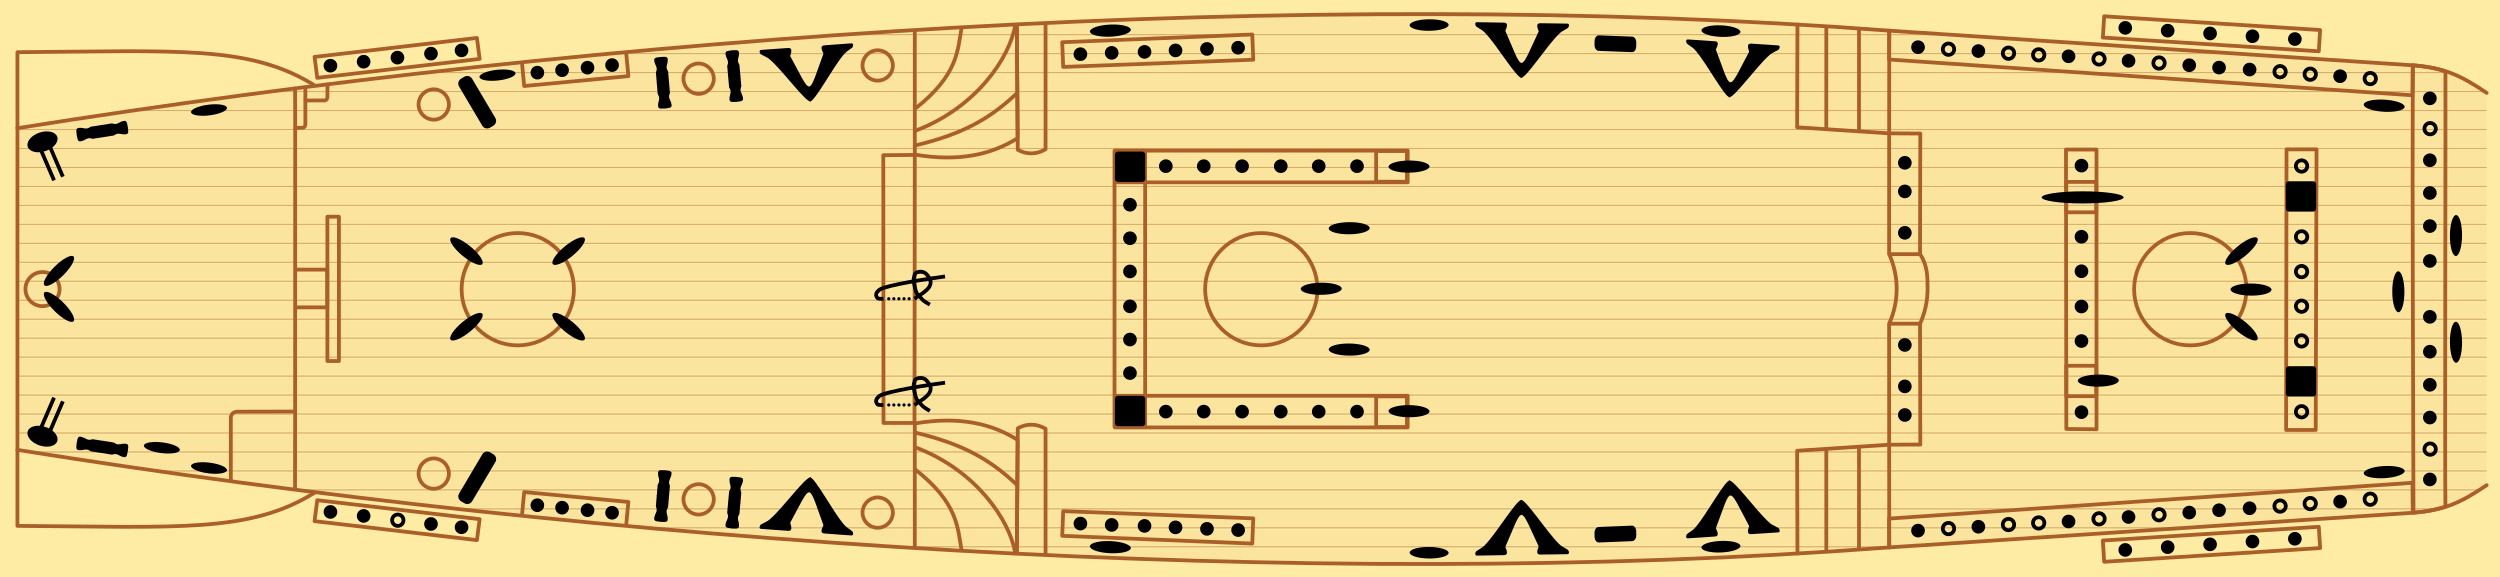
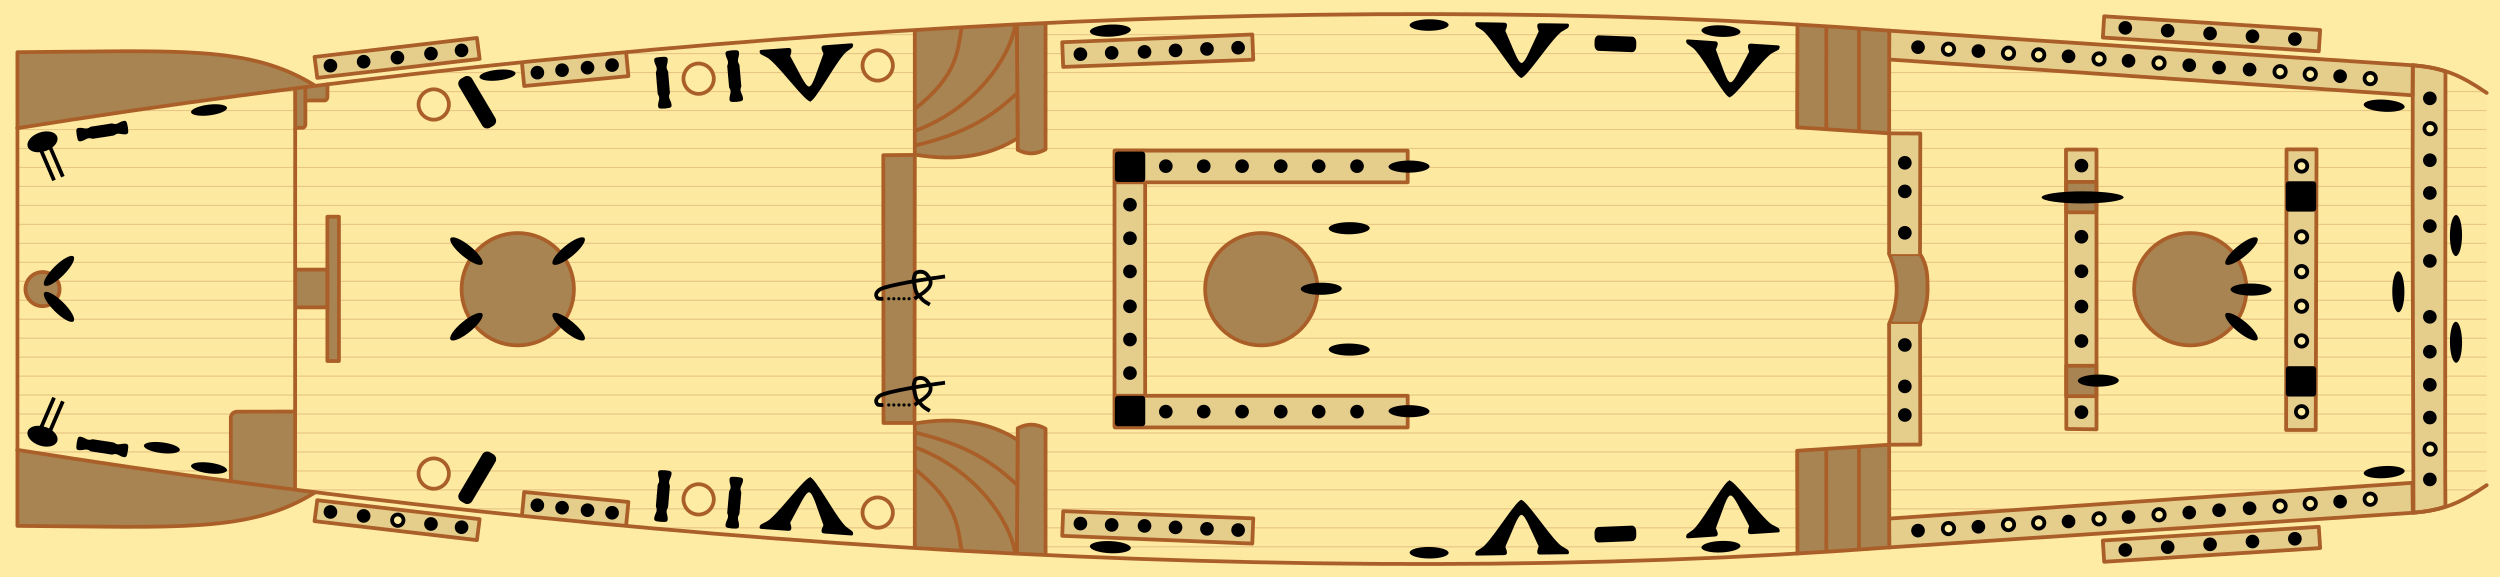
<svg xmlns="http://www.w3.org/2000/svg" xmlns:ns2="https://github.com/jolaf/rigging" xmlns:xlink="http://www.w3.org/1999/xlink" version="1.1" viewBox="1 -24 659 152">
  <style>/* */
-   &lt;/style&gt;
-     #background {
+     #background, #pinhole, #pipe {
      fill: #ffeca4;
    }
-     #drawing {
+     #drawing, #wood g {
      color: #aa5f28;
    }
-     #wood {
-       fill: #aa5f28;
-       opacity: 0.5;
+     #wood g {
+       opacity: 0.3;
+     }
+     .solid {
+       fill: #a78452;
+     }
+     .rail {
+       fill: #e5cd8c;
    }
    /* */</style>
  <defs>
-     <pattern id="wood" width="5" height="5" fill="#aa5f28" opacity=".5" patternUnits="userSpaceOnUse" viewBox="0,0,100,100">
-       <rect width="100" height="5" />
-       <rect y="5" width="100" height="95" opacity=".1" />
+     <pattern id="wood" width="5" height="5" patternUnits="userSpaceOnUse" viewBox="0,0,100,100">
+       <g fill="currentColor">
+         <rect width="100" height="5" />
+         <rect y="5" width="100" height="95" opacity=".1" />
+       </g>
    </pattern>
    <rect id="deckMask" x="277.27" y="-.809" width="220.71" height="146.64" fill="currentColor" />
    <g id="mastMask" stroke="currentColor">
      <path d="m425.11 59.525 26.5 26.5z" />
      <path d="m451.61 59.525-26.5 26.5z" />
    </g>
-     <circle id="pipe" cx="160.87" cy="398.09" r="4" fill="none" stroke="currentColor" />
+     <circle id="pipe" cx="160.87" cy="398.09" r="4" fill="#ffeca4" stroke="currentColor" />
    <circle id="pin" class="aura" transform="rotate(-8.2973)" cx="567.54" cy="28.152" r="1.8" fill="currentColor" />
-     <circle id="pinhole" transform="rotate(-8.2973)" cx="607.21" cy="138.78" r="1.5" fill="none" stroke="currentColor" />
+     <circle id="pinhole" transform="rotate(-8.2973)" cx="607.21" cy="138.78" r="1.5" fill="#ffeca4" stroke="currentColor" />
    <ellipse id="cleat" class="aura" transform="rotate(89.51)" cx="3.721" cy="-575.37" rx="1.6" ry="5.4" fill="currentColor" />
    <rect id="lcleat" class="aura" x="396.5" y="72.319" width="4" height="15" ry="1.5" fill="currentColor" />
    <g id="xcleat" class="aura" fill="currentColor">
      <path id="quarterXcleat" class="aura" d="m42.185 13.735s-0.026-2.038-2e-3 -2.905c0.159-0.415 0.29-0.647 0.302-0.946 0.032-0.761-0.407-1.191-0.467-2.117-0.053-0.814 0.29-0.934 1.872-0.926v6.893z" />
      <use transform="matrix(-1,0,0,1,87.6,0)" xlink:href="#quarterXcleat" />
      <use transform="matrix(1,0,0,-1,0,27.3)" xlink:href="#quarterXcleat" />
      <use transform="rotate(180,43.8,13.65)" xlink:href="#quarterXcleat" />
    </g>
    <g id="kevel" class="aura" fill="currentColor">
      <path id="halfKevel" d="m426.56 44.452c0.605 1.201 1.081 2.305 1.819 2.399v3.896c-1.297 0.164-6.502-8.282-9.737-11.618-0.74-0.763-0.818-0.717-2.433-1.725-0.222-0.138-0.607-1.137 0.142-1.153 2.121-0.047 4.926 0.037 7.099 0.007 1.56-0.021 0.44 1.911 0.425 2.168" />
      <use transform="matrix(-1,0,0,1,856.54,0)" xlink:href="#halfKevel" />
    </g>
    <rect id="fist" class="aura" x="287.16" y="40.706" width="8" height="8" rx=".8" ry=".8" fill="currentColor" />
    <g id="tackle" class="aura" fill="currentColor">
      <path id="halfTackle" d="m633.92 129.82 0.918 0.396-3.977 9.219-0.918-0.396z" />
      <use transform="translate(-2.3281 -.96875)" xlink:href="#halfTackle" />
      <ellipse transform="matrix(-.94693 -.32143 -.32143 .94693 0 0)" cx="-640.38" cy="-70.366" rx="4.104" ry="2.557" />
    </g>
    <g id="knot" class="aura" fill="currentColor">
      <g fill-opacity="0">
        <rect x="662.21" y="352.48" width="11.369" height="3.748" />
        <rect x="670.88" y="349.13" width="3.123" height="7.121" />
        <rect x="673.19" y="349.88" width="1.812" height="6.996" />
      </g>
      <path d="m678.69 349.36c-2.013 0.246-5.878 0.818-9.482 1.478-1.802 0.33-3.537 0.682-4.945 1.029-1.408 0.347-2.446 0.644-3.053 1.043l-0.018 0.012-0.016 0.014c-0.479 0.375-0.88 0.793-1.043 1.336-0.163 0.543 0.01 1.177 0.482 1.674l0.031 0.033 0.035 0.025c0.22 0.163 0.398 0.178 0.588 0.205 0.19 0.027 0.386 0.035 0.57 0.037 0.368 5e-3 0.691-0.019 0.691-0.019l-0.076-0.998s-0.288 0.022-0.604 0.018c-0.158-2e-3 -0.32-0.01-0.441-0.027-0.081-0.011-0.077-0.012-0.09-0.014-0.241-0.274-0.291-0.445-0.23-0.646 0.064-0.214 0.307-0.516 0.688-0.818 0.306-0.197 1.359-0.564 2.725-0.9 1.375-0.339 3.095-0.689 4.885-1.018 3.58-0.656 7.443-1.228 9.424-1.471z" />
      <path d="m672.42 348.1c-0.465-0.022-0.923 0.066-1.311 0.229-0.408 0.171-0.686 0.499-0.809 0.811-0.122 0.312-0.151 0.585-0.234 0.865-0.144 0.483-0.088 1.007-0.01 1.543 0.078 0.536 0.2 1.065 0.285 1.428 0.17 0.724 0.285 1.148 0.66 1.758 0.024 0.038 0.07 0.067 0.096 0.105-0.209 0.132-0.688 0.469-0.688 0.469l0.521 0.854s0.573-0.406 0.85-0.58c0.302 0.324 0.563 0.688 0.873 0.947 0.652 0.547 1.848 1.191 1.848 1.191l0.482-0.877s-1.221-0.689-1.688-1.08c-0.256-0.214-0.442-0.485-0.691-0.746 0.434-0.293 0.655-0.394 0.979-0.668 0.496-0.421 1.126-0.912 1.475-1.568 0.289-0.544 0.46-1.089 0.369-1.754-0.061-0.444-0.291-0.879-0.586-1.33-0.295-0.451-0.648-0.883-1.068-1.164-0.415-0.278-0.888-0.41-1.353-0.432zm-0.924 1.15c0.448-0.188 1.275-0.186 1.721 0.111 0.218 0.146 0.544 0.506 0.789 0.881 0.245 0.374 0.415 0.798 0.432 0.918 0.063 0.463-0.011 0.678-0.262 1.15-0.191 0.359-0.738 0.847-1.24 1.273-0.288 0.245-0.563 0.39-1.016 0.693-0.014-0.022-0.051-0.047-0.064-0.068-0.323-0.525-0.37-0.744-0.539-1.463-0.084-0.359-0.2-0.864-0.27-1.344-0.07-0.48-0.071-0.953-0.023-1.113 0.108-0.363 0.153-0.643 0.209-0.785 0.056-0.142 0.06-0.168 0.264-0.254z" />
      <circle id="knotDot" cx="663.91" cy="355.73" r=".426" />
      <use transform="translate(1.34)" xlink:href="#knotDot" />
      <use transform="translate(2.68)" xlink:href="#knotDot" />
      <use transform="translate(4.02)" xlink:href="#knotDot" />
      <use transform="translate(5.36)" xlink:href="#knotDot" />
    </g>
  </defs>
  <g id="background" fill="#ffeca4">
    <rect x="-20" y="-140" width="720" height="370" />
  </g>
  <g id="drawing" color="#aa5f28" fill="none" stroke="currentColor">
    <path d="m656.48 0.485c-6.981-4.721-11.28-6.631-19.468-7.271l-138.01-9.13c-153.64-11.654-338.82 0.984-493.41 25.704v84.791c154.59 24.719 339.77 37.357 493.41 25.703l138.01-9.13c8.188-0.64 12.488-2.55 19.468-7.271" fill="url(#wood)" stroke="none" />
    <path class="rail" d="m645.62-5.151c-3.61-1.336-8.604-1.635-8.604-1.635-0.16 38.87 0.115 82.335 0.176 117.9 0 0 3.932-0.108 8.424-1.564-0.182-8.555 0.077-111.18 4e-3 -114.71h-2.6e-4" stroke-linejoin="round" />
    <path class="rail" d="m603.73 15.378h7.908l-0.217 73.963h-7.8l0.108-73.963" stroke-linecap="round" stroke-linejoin="round" />
    <circle class="solid" cx="578.36" cy="52.238" r="14.805" />
    <path class="rail" d="m545.59 15.428h8.047v73.736l-7.955-0.091-0.091-73.645" stroke-linecap="round" stroke-linejoin="round" />
    <path class="solid" d="m507.13 61.323c1.304-2.876 1.979-5.997 1.979-9.164 1e-5 -3.167-0.013-6.268-1.989-9.164h-8.138c1.304 2.876 1.979 5.997 1.979 9.164 0 3.167-0.675 6.288-1.979 9.164l8.147-3e-5" stroke-linecap="round" stroke-linejoin="round" />
    <circle class="solid " cx="333.48" cy="52.238" r="14.805" />
    <path class="rail" d="m302.86 88.464h-8.075v-72.72h8.075v72.72" stroke-linejoin="round" />
    <path class="solid" d="m242.14 16.839-8.306 0.069c-4e-3 16.806 0.062 53.776 0.058 70.582h8.168c4e-3 -16.806 0.076-53.845 0.08-70.651v-5e-5" stroke-linejoin="round" />
    <circle class="solid" cx="137.48" cy="52.238" r="14.805" />
    <rect class="solid" x="87.298" y="33.13" width="3.041" height="38.031" stroke-linejoin="round" />
-     <path d="m78.789 47.072h8.482v9.949h-8.482" />
+     <path class="solid" d="m78.789 47.072h8.482v9.949h-8.482" fill="#a78452" />
    <path class="solid" d="m87.327-1.708-0.031 3.419c-0.175 0.713-0.438 0.672-0.685 0.766l-5.121 0.009 0.005 6.425c-0.175 0.713-0.438 0.672-0.685 0.766l-1.999 0.035-0.023-10.387" stroke-linecap="round" stroke-linejoin="round" />
    <path d="m81.491 2.486v-3.563" stroke-linejoin="round" />
    <path d="m78.795 84.486 0.017-74.774" />
    <path class="solid" d="m61.845 102.71v-16.814c0.389-1.278 0.973-1.205 1.523-1.374l15.427-0.037-0.025 20.438" stroke-linecap="round" stroke-linejoin="round" />
    <circle class="solid" cx="12.204" cy="52.207" r="4.495" />
    <path d="m5.599 9.788v84.804" stroke-linecap="round" stroke-width=".991" />
    <g id="portDrawing">
      <path class="rail" d="m499-15.916 138.01 9.13-0.082 7.903-137.97-9.434 0.044-7.599" stroke-linejoin="round" />
      <rect class="rail" transform="matrix(.99798 .063452 -.063107 .99801 -36.919 -388.23)" x="614.66" y="330.18" width="57.042" height="5.615" fill-rule="evenodd" stroke-linecap="round" stroke-linejoin="round" stroke-miterlimit="0" stroke-width="1.002" />
      <rect class="solid" x="545.68" y="23.952" width="7.895" height="8.012" stroke-linejoin="round" />
      <path class="rail" d="m498.97 42.996 0.013-31.846 8.207 0.049-0.072 31.797" stroke-linejoin="round" />
      <path class="solid" d="m474.81-17.515-0.083 27.074 24.254 1.59 0.023-27.065" fill-rule="evenodd" stroke-linecap="round" stroke-linejoin="round" />
      <path d="m491.03 11.003v-27.13" />
      <path d="m482.41 10.058 6e-3 -26.716" />
      <rect class="solid" x="363.75" y="15.795" width="8.109" height="8.109" stroke-linejoin="round" />
      <rect class="rail" x="294.88" y="15.715" width="77.184" height="8.348" stroke-linejoin="round" />
      <path class="rail" d="m281-12.863 50.101-2.045s0.262 6.643 0.262 6.643l-50.107 1.907s-0.256-6.505-0.256-6.505" stroke-linecap="round" stroke-linejoin="round" />
      <g stroke-linejoin="round">
        <path class="solid" d="m269.03-17.595s0.253 33.082 0.253 33.082c2.441 1.306 4.882 1.261 7.324-0.126v-33.335" />
        <path class="solid" d="m242.14-15.905v32.655c11.722 2.006 20.363-0.062 27.109-4.348l-0.214-29.641" />
        <path d="m242.15 14.372c12.578-3.001 19.671-7.006 26.788-13.682" stroke-linecap="round" />
        <path d="m242.14 10.516c16.006-5.946 25.097-19.221 26.516-28.111" />
        <path d="m242.07 4.779c11.483-8.995 11.331-15.34 12.443-21.742" />
      </g>
      <use x="71.491" y="-404.834" width="100%" height="100%" xlink:href="#pipe" />
      <use x="24.287" y="-401.346" width="100%" height="100%" xlink:href="#pipe" />
      <use x="-45.537" y="-394.546" width="100%" height="100%" xlink:href="#pipe" />
-       <path d="m166.06-10.062s0.583 6.126 0.583 6.126l-27.469 2.614s-0.583-6.126-0.583-6.126" stroke-linejoin="round" />
+       <path class="rail" d="m166.06-10.062s0.583 6.126 0.583 6.126l-27.469 2.614s-0.583-6.126-0.583-6.126" stroke-linejoin="round" />
      <rect class="rail" transform="matrix(.99324 -.11605 .1289 .99166 0 0)" x="84.382" y=".8" width="43.093" height="5.574" ry="0" stroke-linejoin="round" stroke-width="1" />
      <path class="solid" d="m5.599 9.788-0.007-20.032c42.219-0.257 61.235-1.949 78.382 8.79" fill-rule="evenodd" stroke-linejoin="round" />
      <path d="m5.599 9.788c154.59-24.72 339.77-37.357 493.41-25.704m138.01 9.13c8.188 0.64 12.488 2.55 19.468 7.271" stroke-linecap="round" />
    </g>
    <use id="starboardDrawing" transform="matrix(1 0 0 -1 0 104.38)" width="100%" height="100%" xlink:href="#portDrawing" />
  </g>
  <g display="none">
    <g id="deckMasks">
      <use class="deckMask" transform="matrix(.71785 0 0 1 299.43 -20.6)" width="100%" height="100%" color="#ffffff" ns2:deck="fore" xlink:href="#deckMask" />
      <use class="deckMask" transform="matrix(1.0033 0 0 1 -1.1 -20.6)" width="100%" height="100%" color="#ffffff" ns2:deck="main" xlink:href="#deckMask" />
      <use class="deckMask" transform="matrix(1.2311 0 0 1 -335.88 -20.6)" width="100%" height="100%" color="#ffffff" ns2:deck="stern" xlink:href="#deckMask" />
    </g>
  </g>
  <g display="none">
    <g id="mastMasks" color="#ff0000">
      <use class="mastMask" x="140" y="-20.6" width="100%" height="100%" ns2:mast="fore" xlink:href="#mastMask" />
      <use class="mastMask" x="-104.89" y="-20.6" width="100%" height="100%" ns2:mast="main" xlink:href="#mastMask" />
      <use class="mastMask" x="-300.966" y="-20.6" width="100%" height="100%" ns2:mast="mizzen" xlink:href="#mastMask" />
    </g>
  </g>
  <g id="points">
    <g ns2:deck="fore" ns2:rail="behindFront" ns2:side="port">
      <use transform="rotate(-89.1 631.84 -18.644)" width="100%" height="100%" xlink:href="#cleat" />
    </g>
    <g ns2:deck="fore" ns2:rail="behindFront" ns2:side="starboard">
      <use transform="matrix(.015714 .99988 .99988 -.015714 640.56 -509.11)" width="100%" height="100%" xlink:href="#cleat" />
    </g>
    <g ns2:deck="fore" ns2:isAcross="true" ns2:rail="frontRail" ns2:side="port">
      <use transform="translate(75.849 98.833)" width="100%" height="100%" xlink:href="#pin" />
      <use transform="translate(75.849 89.64)" width="100%" height="100%" xlink:href="#pin" />
      <use transform="translate(75.849 80.915)" width="100%" height="100%" xlink:href="#pin" />
      <use transform="translate(75.849 72.283)" width="100%" height="100%" xlink:href="#pin" />
      <use transform="translate(20.7 -39.787)" width="100%" height="100%" xlink:href="#pinhole" />
      <use transform="translate(75.849 55.97)" width="100%" height="100%" xlink:href="#pin" />
    </g>
    <g ns2:deck="fore" ns2:isAcross="true" ns2:rail="frontRail" ns2:side="starboard">
      <use transform="matrix(1 0 0 -1 75.849 5.4729)" width="100%" height="100%" xlink:href="#pin" />
      <use transform="matrix(1 0 0 -1 75.849 14.666)" width="100%" height="100%" xlink:href="#pin" />
      <use transform="matrix(1 0 0 -1 75.849 23.391)" width="100%" height="100%" xlink:href="#pin" />
      <use transform="matrix(1 0 0 -1 75.849 32.023)" width="100%" height="100%" xlink:href="#pin" />
      <use transform="matrix(1 0 0 -1 20.7 144.09)" width="100%" height="100%" xlink:href="#pinhole" />
      <use transform="matrix(1 0 0 -1 75.849 48.335)" width="100%" height="100%" xlink:href="#pin" />
    </g>
    <g ns2:deck="fore" ns2:rail="onDeckFront" ns2:side="port">
      <use transform="rotate(3.7858 525.83 819.64)" width="100%" height="100%" xlink:href="#cleat" />
    </g>
    <g ns2:deck="fore" ns2:rail="onDeckFront" ns2:side="center">
      <use transform="rotate(90.241 577.35 54.645)" width="100%" height="100%" xlink:href="#cleat" />
    </g>
    <g ns2:deck="fore" ns2:rail="onDeckFront" ns2:side="starboard">
      <use transform="matrix(.99782 -.066026 -.066026 -.99782 55.265 137.24)" width="100%" height="100%" xlink:href="#cleat" />
    </g>
    <g ns2:deck="fore" ns2:rail="sideRail" ns2:side="port">
      <use transform="rotate(3.8685 -92.77 -907.37)" width="100%" height="100%" xlink:href="#pin" />
      <use transform="rotate(3.8685 1466.9 -1553.8)" width="100%" height="100%" xlink:href="#pinhole" />
      <use transform="rotate(3.8685 -99.963 -671.32)" width="100%" height="100%" xlink:href="#pin" />
      <use transform="rotate(3.8685 1459.2 -1319.1)" width="100%" height="100%" xlink:href="#pinhole" />
      <use transform="rotate(3.8685 1456.7 -1201.1)" width="100%" height="100%" xlink:href="#pinhole" />
      <use transform="rotate(3.8685 -108.57 -318.72)" width="100%" height="100%" xlink:href="#pin" />
      <use transform="rotate(3.8685 1448.7 -965.03)" width="100%" height="100%" xlink:href="#pinhole" />
      <use transform="rotate(3.8685 -118.21 -83.962)" width="100%" height="100%" xlink:href="#pin" />
      <use transform="rotate(3.8685 1440.8 -730.36)" width="100%" height="100%" xlink:href="#pinhole" />
      <use transform="rotate(3.8685 -127.54 153.53)" width="100%" height="100%" xlink:href="#pin" />
      <use transform="rotate(3.8685 -132.74 270.21)" width="100%" height="100%" xlink:href="#pin" />
      <use transform="rotate(3.8685 -136.38 389.63)" width="100%" height="100%" xlink:href="#pin" />
      <use transform="rotate(3.8685 1422.8 -256.77)" width="100%" height="100%" xlink:href="#pinhole" />
      <use transform="rotate(3.8685 1417 -138.78)" width="100%" height="100%" xlink:href="#pinhole" />
      <use transform="rotate(3.8685 -150.43 743.75)" width="100%" height="100%" xlink:href="#pin" />
      <use transform="rotate(3.8685 1407.8 96.012)" width="100%" height="100%" xlink:href="#pinhole" />
    </g>
    <g ns2:deck="fore" ns2:rail="sideRail" ns2:side="starboard">
      <use transform="matrix(.99772 -.067466 -.067466 -.99772 -61.428 100.11)" width="100%" height="100%" xlink:href="#pin" />
      <use transform="matrix(.99772 -.067466 -.067466 -.99772 -101.49 206.81)" width="100%" height="100%" xlink:href="#pinhole" />
      <use transform="matrix(.99772 -.067466 -.067466 -.99772 -45.519 99.09)" width="100%" height="100%" xlink:href="#pin" />
      <use transform="matrix(.99772 -.067466 -.067466 -.99772 -85.673 205.75)" width="100%" height="100%" xlink:href="#pinhole" />
      <use transform="matrix(.99772 -.067466 -.067466 -.99772 -77.719 205.32)" width="100%" height="100%" xlink:href="#pinhole" />
      <use transform="matrix(.99772 -.067466 -.067466 -.99772 -21.75 97.707)" width="100%" height="100%" xlink:href="#pin" />
      <use transform="matrix(.99772 -.067466 -.067466 -.99772 -61.808 204.24)" width="100%" height="100%" xlink:href="#pinhole" />
      <use transform="matrix(.99772 -.067466 -.067466 -.99772 -5.9338 96.522)" width="100%" height="100%" xlink:href="#pin" />
      <use transform="matrix(.99772 -.067466 -.067466 -.99772 -45.994 203.17)" width="100%" height="100%" xlink:href="#pinhole" />
      <use transform="matrix(.99772 -.067466 -.067466 -.99772 10.067 95.352)" width="100%" height="100%" xlink:href="#pin" />
      <use transform="matrix(.99772 -.067466 -.067466 -.99772 17.927 94.735)" width="100%" height="100%" xlink:href="#pin" />
      <use transform="matrix(.99772 -.067466 -.067466 -.99772 25.976 94.217)" width="100%" height="100%" xlink:href="#pin" />
      <use transform="matrix(.99772 -.067466 -.067466 -.99772 -14.083 200.88)" width="100%" height="100%" xlink:href="#pinhole" />
      <use transform="matrix(.99772 -.067466 -.067466 -.99772 -6.136 200.22)" width="100%" height="100%" xlink:href="#pinhole" />
      <use transform="matrix(.99772 -.067466 -.067466 -.99772 49.835 92.463)" width="100%" height="100%" xlink:href="#pin" />
      <use transform="matrix(.99772 -.067466 -.067466 -.99772 9.6834 199.07)" width="100%" height="100%" xlink:href="#pinhole" />
    </g>
    <g ns2:deck="fore" ns2:rail="shroudsRail" ns2:side="port">
      <use transform="rotate(3.7695 -4.6641 -102.8)" width="100%" height="100%" xlink:href="#pin" />
      <use transform="rotate(3.7695 -10.267 67.386)" width="100%" height="100%" xlink:href="#pin" />
      <use transform="rotate(3.7695 -15.87 237.57)" width="100%" height="100%" xlink:href="#pin" />
      <use transform="rotate(3.7695 -21.472 407.74)" width="100%" height="100%" xlink:href="#pin" />
      <use transform="rotate(3.7695 -27.075 577.92)" width="100%" height="100%" xlink:href="#pin" />
    </g>
    <g ns2:deck="fore" ns2:rail="shroudsRail" ns2:side="starboard">
      <use transform="matrix(.99784 -.065742 -.065742 -.99784 -6.7682 104.22)" width="100%" height="100%" xlink:href="#pin" />
      <use transform="matrix(.99784 -.065742 -.065742 -.99784 4.4079 103.49)" width="100%" height="100%" xlink:href="#pin" />
      <use transform="matrix(.99784 -.065742 -.065742 -.99784 15.584 102.75)" width="100%" height="100%" xlink:href="#pin" />
      <use transform="matrix(.99784 -.065742 -.065742 -.99784 26.759 102.01)" width="100%" height="100%" xlink:href="#pin" />
      <use transform="matrix(.99784 -.065742 -.065742 -.99784 37.935 101.28)" width="100%" height="100%" xlink:href="#pin" />
    </g>
    <g ns2:side="port">
      <use transform="translate(-13.186 -2.1063)" width="100%" height="100%" xlink:href="#pinhole" />
      <use transform="translate(-13.186 -11.266)" width="100%" height="100%" xlink:href="#pinhole" />
      <use transform="translate(-13.186 -29.938)" width="100%" height="100%" xlink:href="#pinhole" />
    </g>
    <g ns2:side="starboard">
      <use transform="matrix(1 0 0 -1 -13.186 106.41)" width="100%" height="100%" xlink:href="#pinhole" />
      <use transform="matrix(1 0 0 -1 -13.186 115.57)" width="100%" height="100%" xlink:href="#pinhole" />
      <use transform="matrix(1 0 0 -1 -13.186 134.24)" width="100%" height="100%" xlink:href="#pinhole" />
    </g>
    <g ns2:deck="fore" ns2:rail="frontFists" ns2:side="port">
      <use transform="translate(316.38 -16.925)" width="100%" height="100%" xlink:href="#fist" />
    </g>
    <g ns2:deck="fore" ns2:rail="frontFists" ns2:side="starboard">
      <use transform="matrix(1 0 0 -1 316.38 121.23)" width="100%" height="100%" xlink:href="#fist" />
    </g>
    <g ns2:deck="fore" ns2:rail="atMastFront" ns2:side="port">
      <use transform="matrix(.76693 -.64173 -.64173 -.76693 149.81 410.51)" width="100%" height="100%" xlink:href="#cleat" />
    </g>
    <g ns2:deck="fore" ns2:rail="atMastFront" ns2:side="center">
      <use transform="rotate(.87139 -2934.8 1274)" width="100%" height="100%" xlink:href="#cleat" />
    </g>
    <g ns2:deck="fore" ns2:rail="atMastFront" ns2:side="starboard">
      <use transform="rotate(39.921 496.45 53.135)" width="100%" height="100%" xlink:href="#cleat" />
    </g>
    <g ns2:deck="fore" ns2:isAcross="true" ns2:rail="behindMastRail" ns2:side="port">
      <use transform="translate(-15.985 101.55)" width="100%" height="100%" xlink:href="#pin" />
      <use transform="translate(-15.985 92.452)" width="100%" height="100%" xlink:href="#pin" />
      <use transform="translate(-15.985 73.703)" width="100%" height="100%" xlink:href="#pin" />
    </g>
    <g ns2:deck="fore" ns2:isAcross="true" ns2:rail="behindMastRail" ns2:side="starboard">
      <use transform="matrix(1 0 0 -1 -15.985 2.7541)" width="100%" height="100%" xlink:href="#pin" />
      <use transform="matrix(1 0 0 -1 -15.985 11.854)" width="100%" height="100%" xlink:href="#pin" />
      <use transform="matrix(1 0 0 -1 -15.985 30.603)" width="100%" height="100%" xlink:href="#pin" />
    </g>
    <g ns2:deck="fore" ns2:rail="backPillars" ns2:side="port">
      <use transform="matrix(-1.9999 -.007457 .014915 -.99997 1700.7 31.123)" width="100%" height="100%" xlink:href="#cleat" />
    </g>
    <g ns2:deck="fore" ns2:rail="backPillars" ns2:side="starboard">
      <use transform="rotate(.038274 -115492 -31800)" width="100%" height="100%" xlink:href="#cleat" />
    </g>
    <g ns2:deck="fore" ns2:isAcross="true" ns2:rail="backRail" ns2:side="port">
      <use transform="translate(-62.546 91.416)" width="100%" height="100%" xlink:href="#pin" />
      <use transform="translate(-62.546 80.498)" width="100%" height="100%" xlink:href="#pin" />
      <use transform="translate(-62.546 72.958)" width="100%" height="100%" xlink:href="#pin" />
    </g>
    <g ns2:deck="fore" ns2:isAcross="true" ns2:rail="backRail" ns2:side="starboard">
      <use transform="matrix(1 0 0 -1 -62.546 12.889)" width="100%" height="100%" xlink:href="#pin" />
      <use transform="matrix(1 0 0 -1 -62.546 23.808)" width="100%" height="100%" xlink:href="#pin" />
      <use transform="matrix(1 0 0 -1 -62.546 31.348)" width="100%" height="100%" xlink:href="#pin" />
    </g>
    <g ns2:deck="main" ns2:rail="bulwark" ns2:side="port">
      <use transform="matrix(.95074 0 0 .95074 -169.32 -16.259)" width="100%" height="100%" xlink:href="#cleat" />
      <use transform="rotate(.89998 3866.4 -1648)" width="100%" height="100%" xlink:href="#kevel" />
      <use transform="matrix(-.01972 1.022 -.73281 -.029126 493.17 -417.41)" width="100%" height="100%" xlink:href="#lcleat" />
      <use transform="matrix(.95039 .048001 -.048001 .95039 -92.251 -42.279)" width="100%" height="100%" xlink:href="#cleat" />
      <use transform="rotate(3.7685 1188.8 460.96)" width="100%" height="100%" xlink:href="#kevel" />
    </g>
    <g ns2:deck="main" ns2:rail="bulwark" ns2:side="starboard">
      <use transform="matrix(.95074 0 0 -.95074 -169.32 120.56)" width="100%" height="100%" xlink:href="#cleat" />
      <use transform="matrix(.99988 -.015707 -.015707 -.99988 -25.413 165.24)" width="100%" height="100%" xlink:href="#kevel" />
      <use transform="matrix(-.01972 -1.022 -.73281 .029126 493.17 521.72)" width="100%" height="100%" xlink:href="#lcleat" />
      <use transform="matrix(.95039 -.048001 -.048001 -.95039 -92.251 146.59)" width="100%" height="100%" xlink:href="#cleat" />
      <use transform="matrix(.99784 -.065725 -.065725 -.99784 32.866 181.44)" width="100%" height="100%" xlink:href="#kevel" />
    </g>
    <g ns2:deck="main" ns2:rail="frontPillars" ns2:side="port">
      <use transform="translate(-202.96 21.115)" width="100%" height="100%" xlink:href="#cleat" />
    </g>
    <g ns2:deck="main" ns2:rail="frontPillars" ns2:side="starboard">
      <use transform="matrix(1 0 0 -1 -202.96 83.191)" width="100%" height="100%" xlink:href="#cleat" />
    </g>
    <g ns2:deck="main" ns2:rail="onDeckFront" ns2:side="port">
      <use transform="translate(-218.73 37.358)" width="100%" height="100%" xlink:href="#cleat" />
    </g>
    <g ns2:deck="main" ns2:rail="onDeckFront" ns2:side="starboard">
      <use transform="matrix(1 0 0 -1 -218.73 66.948)" width="100%" height="100%" xlink:href="#cleat" />
    </g>
    <g ns2:deck="main" ns2:rail="atMastFront" ns2:side="center">
      <use transform="rotate(180 462.33 25.459)" width="100%" height="100%" xlink:href="#cleat" />
    </g>
    <g ns2:deck="main" ns2:rail="sideMastRail" ns2:side="port">
      <use transform="translate(-257.35 73.846)" width="100%" height="100%" xlink:href="#pin" />
      <use transform="translate(-247.35 73.846)" width="100%" height="100%" xlink:href="#pin" />
      <use transform="translate(-237.25 73.846)" width="100%" height="100%" xlink:href="#pin" />
      <use transform="translate(-227.05 73.846)" width="100%" height="100%" xlink:href="#pin" />
      <use transform="translate(-217.05 73.846)" width="100%" height="100%" xlink:href="#pin" />
      <use transform="translate(-206.95 73.846)" width="100%" height="100%" xlink:href="#pin" />
    </g>
    <g ns2:deck="main" ns2:rail="sideMastRail" ns2:side="starboard">
      <use transform="matrix(1 0 0 -1 -257.35 30.46)" width="100%" height="100%" xlink:href="#pin" />
      <use transform="matrix(1 0 0 -1 -247.35 30.46)" width="100%" height="100%" xlink:href="#pin" />
      <use transform="matrix(1 0 0 -1 -237.25 30.46)" width="100%" height="100%" xlink:href="#pin" />
      <use transform="matrix(1 0 0 -1 -227.05 30.46)" width="100%" height="100%" xlink:href="#pin" />
      <use transform="matrix(1 0 0 -1 -217.05 30.46)" width="100%" height="100%" xlink:href="#pin" />
      <use transform="matrix(1 0 0 -1 -206.95 30.46)" width="100%" height="100%" xlink:href="#pin" />
    </g>
    <g ns2:deck="main" ns2:rail="backFists" ns2:side="port">
      <use transform="translate(7.7263 -24.752)" width="100%" height="100%" xlink:href="#fist" />
    </g>
    <g ns2:deck="main" ns2:rail="backFists" ns2:side="starboard">
      <use transform="matrix(1 0 0 -1 7.7263 129.06)" width="100%" height="100%" xlink:href="#fist" />
    </g>
    <g ns2:deck="main" ns2:isAcross="true" ns2:rail="behindMastRail" ns2:side="port">
      <use transform="translate(-266.8 101.6)" width="100%" height="100%" xlink:href="#pin" />
      <use transform="translate(-266.8 92.847)" width="100%" height="100%" xlink:href="#pin" />
      <use transform="translate(-266.8 84.008)" width="100%" height="100%" xlink:href="#pin" />
    </g>
    <g ns2:deck="main" ns2:isAcross="true" ns2:rail="behindMastRail" ns2:side="starboard">
      <use transform="matrix(1 0 0 -1 -266.8 2.7081)" width="100%" height="100%" xlink:href="#pin" />
      <use transform="matrix(1 0 0 -1 -266.8 11.459)" width="100%" height="100%" xlink:href="#pin" />
      <use transform="matrix(1 0 0 -1 -266.8 20.298)" width="100%" height="100%" xlink:href="#pin" />
    </g>
    <g ns2:deck="main" ns2:rail="sideRail" ns2:side="port">
      <use transform="rotate(-2.2774 1540.9 7008.1)" width="100%" height="100%" xlink:href="#pin" />
      <use transform="rotate(-2.2774 1536.1 6800.6)" width="100%" height="100%" xlink:href="#pin" />
      <use transform="rotate(-2.2774 1533.9 6582.6)" width="100%" height="100%" xlink:href="#pin" />
      <use transform="rotate(-2.2774 1528.2 6377)" width="100%" height="100%" xlink:href="#pin" />
      <use transform="rotate(-2.2774 1522.7 6168.3)" width="100%" height="100%" xlink:href="#pin" />
      <use transform="rotate(-2.2774 1518.7 5961.7)" width="100%" height="100%" xlink:href="#pin" />
    </g>
    <g ns2:deck="main" ns2:rail="sideRail" ns2:side="starboard">
      <use transform="matrix(.99921 .039738 .039738 -.99921 -277.27 37.537)" width="100%" height="100%" xlink:href="#pin" />
      <use transform="matrix(.99921 .039738 .039738 -.99921 -269.03 37.891)" width="100%" height="100%" xlink:href="#pin" />
      <use transform="matrix(.99921 .039738 .039738 -.99921 -260.37 38.148)" width="100%" height="100%" xlink:href="#pin" />
      <use transform="matrix(.99921 .039738 .039738 -.99921 -252.2 38.537)" width="100%" height="100%" xlink:href="#pin" />
      <use transform="matrix(.99921 .039738 .039738 -.99921 -243.91 38.922)" width="100%" height="100%" xlink:href="#pin" />
      <use transform="matrix(.99921 .039738 .039738 -.99921 -235.7 39.243)" width="100%" height="100%" xlink:href="#pin" />
    </g>
    <g ns2:deck="main" ns2:rail="aboveRail" ns2:side="port">
      <use transform="rotate(-2.0865 30.155 7725.9)" width="100%" height="100%" xlink:href="#cleat" />
    </g>
    <g ns2:deck="main" ns2:rail="aboveRail" ns2:side="starboard">
      <use transform="matrix(.99934 .036409 .036409 -.99934 -281.27 98.086)" width="100%" height="100%" xlink:href="#cleat" />
    </g>
    <g ns2:deck="stern" ns2:rail="bulwark" ns2:side="port">
      <use transform="rotate(-30.64 122.33 537.31)" width="100%" height="100%" xlink:href="#lcleat" />
      <use transform="matrix(.8798 -.086775 .086775 .8798 -373.98 46.791)" width="100%" height="100%" xlink:href="#cleat" />
      <use transform="rotate(-4.8377 -77.797 -1556)" width="100%" height="100%" xlink:href="#xcleat" />
      <use transform="rotate(-5.0377 -80.762 -1708.6)" width="100%" height="100%" xlink:href="#xcleat" />
      <use transform="rotate(-4.1732 -337.25 2959.3)" width="100%" height="100%" xlink:href="#kevel" />
    </g>
    <g ns2:deck="stern" ns2:rail="bulwark" ns2:side="starboard">
      <use transform="matrix(.86039 .50964 .50964 -.86039 -256.75 -32.473)" width="100%" height="100%" xlink:href="#lcleat" />
      <use transform="matrix(.99644 .084334 .084334 -.99644 130.94 116.67)" width="100%" height="100%" xlink:href="#xcleat" />
      <use transform="matrix(.99614 .087812 .087812 -.99614 149.72 118.26)" width="100%" height="100%" xlink:href="#xcleat" />
      <use transform="matrix(.99735 .072772 .072772 -.99735 -216.25 121.27)" width="100%" height="100%" xlink:href="#kevel" />
    </g>
    <g transform="translate(.26517)" ns2:deck="stern" ns2:rail="atFront" ns2:side="center">
      <use transform="translate(-428.9 -300.98)" width="100%" height="100%" xlink:href="#knot" />
    </g>
    <g transform="translate(.26517)" ns2:deck="stern" ns2:rail="aboveLadder" ns2:side="starboard">
      <use transform="translate(-428.9 -272.98)" width="100%" height="100%" xlink:href="#knot" />
    </g>
    <g ns2:deck="stern" ns2:rail="sideRail" ns2:side="port">
      <use transform="rotate(-.99998 3172.8 24207)" width="100%" height="100%" xlink:href="#pin" />
      <use transform="rotate(-.99998 3138.8 23834)" width="100%" height="100%" xlink:href="#pin" />
      <use transform="rotate(-.99998 3104.2 23449)" width="100%" height="100%" xlink:href="#pin" />
      <use transform="rotate(-.99998 3068.6 23078)" width="100%" height="100%" xlink:href="#pin" />
    </g>
    <g ns2:deck="stern" ns2:rail="sideRail" ns2:side="starboard">
      <use transform="matrix(.99985 .017452 .017452 -.99985 -421.99 45.269)" width="100%" height="100%" xlink:href="#pin" />
      <use transform="matrix(.99985 .017452 .017452 -.99985 -415.47 45.919)" width="100%" height="100%" xlink:href="#pin" />
      <use transform="matrix(.99985 .017452 .017452 -.99985 -408.76 46.581)" width="100%" height="100%" xlink:href="#pin" />
      <use transform="matrix(.99985 .017452 .017452 -.99985 -402.29 47.259)" width="100%" height="100%" xlink:href="#pin" />
    </g>
    <g ns2:deck="stern" ns2:rail="shroudsRail" ns2:side="port">
      <use transform="rotate(-.7 4203.3 39058)" width="100%" height="100%" xlink:href="#pin" />
      <use transform="rotate(-.7 4121.7 38341)" width="100%" height="100%" xlink:href="#pin" />
      <use transform="rotate(-.7 4038.3 37611)" width="100%" height="100%" xlink:href="#pin" />
      <use transform="rotate(-.7 3956.6 36887)" width="100%" height="100%" xlink:href="#pin" />
      <use transform="rotate(-.7 3890.7 36227)" width="100%" height="100%" xlink:href="#pin" />
    </g>
    <g ns2:deck="stern" ns2:rail="shroudsRail" ns2:side="starboard">
      <use transform="matrix(.99992 .012217 .012217 -.99992 -476.85 49.996)" width="100%" height="100%" xlink:href="#pin" />
      <use transform="matrix(.99992 .012217 .012217 -.99992 -468.1 51.047)" width="100%" height="100%" xlink:href="#pin" />
      <use transform="matrix(.99992 .012217 .012217 -.99992 -515.58 155.24)" width="100%" height="100%" xlink:href="#pinhole" />
      <use transform="matrix(.99992 .012217 .012217 -.99992 -450.35 53.175)" width="100%" height="100%" xlink:href="#pin" />
      <use transform="matrix(.99992 .012217 .012217 -.99992 -442.29 54.03)" width="100%" height="100%" xlink:href="#pin" />
    </g>
    <g ns2:deck="stern" ns2:rail="atMast" ns2:side="port">
      <use transform="rotate(219.92 357.55 102.47)" width="100%" height="100%" xlink:href="#cleat" />
      <use transform="matrix(.76693 -.64173 -.64173 -.76693 -291.15 410.51)" width="100%" height="100%" xlink:href="#cleat" />
    </g>
    <g ns2:deck="stern" ns2:rail="atMast" ns2:side="starboard">
      <use transform="matrix(-.76693 .64173 .64173 .76693 566 -306.2)" width="100%" height="100%" xlink:href="#cleat" />
      <use transform="rotate(39.921 275.97 -553.92)" width="100%" height="100%" xlink:href="#cleat" />
    </g>
    <g ns2:deck="stern" ns2:rail="poopBulwark" ns2:side="port">
      <use transform="matrix(1 0 0 -1 -616.81 152.59)" width="100%" height="100%" xlink:href="#tackle" />
      <use transform="rotate(81.139 37.687 2.8545)" width="100%" height="100%" xlink:href="#xcleat" />
      <use transform="matrix(.87815 -.10212 .10212 .87815 -449.05 64.812)" width="100%" height="100%" xlink:href="#cleat" />
    </g>
    <g ns2:deck="stern" ns2:rail="poopBulwark" ns2:side="starboard">
      <use transform="translate(-616.81 -48.222)" width="100%" height="100%" xlink:href="#tackle" />
      <use transform="matrix(.15404 -.98806 -.98806 -.15404 34.702 139.19)" width="100%" height="100%" xlink:href="#xcleat" />
      <use transform="matrix(.87815 .10212 .10212 -.87815 -461.48 34.213)" width="100%" height="100%" xlink:href="#cleat" />
      <use transform="matrix(.87815 .10212 .10212 -.87815 -449.05 39.556)" width="100%" height="100%" xlink:href="#cleat" />
    </g>
    <g ns2:deck="stern" ns2:ignoreDeck="true" ns2:rail="poopFlagstaff" ns2:side="port">
      <use transform="rotate(-44.188 355.84 711.44)" width="100%" height="100%" xlink:href="#cleat" />
    </g>
    <g ns2:deck="stern" ns2:ignoreDeck="true" ns2:rail="poopFlagstaff" ns2:side="starboard">
      <use transform="matrix(.71706 .69702 .69702 -.71706 -395.2 -345.02)" width="100%" height="100%" xlink:href="#cleat" />
    </g>
  </g>
</svg>
